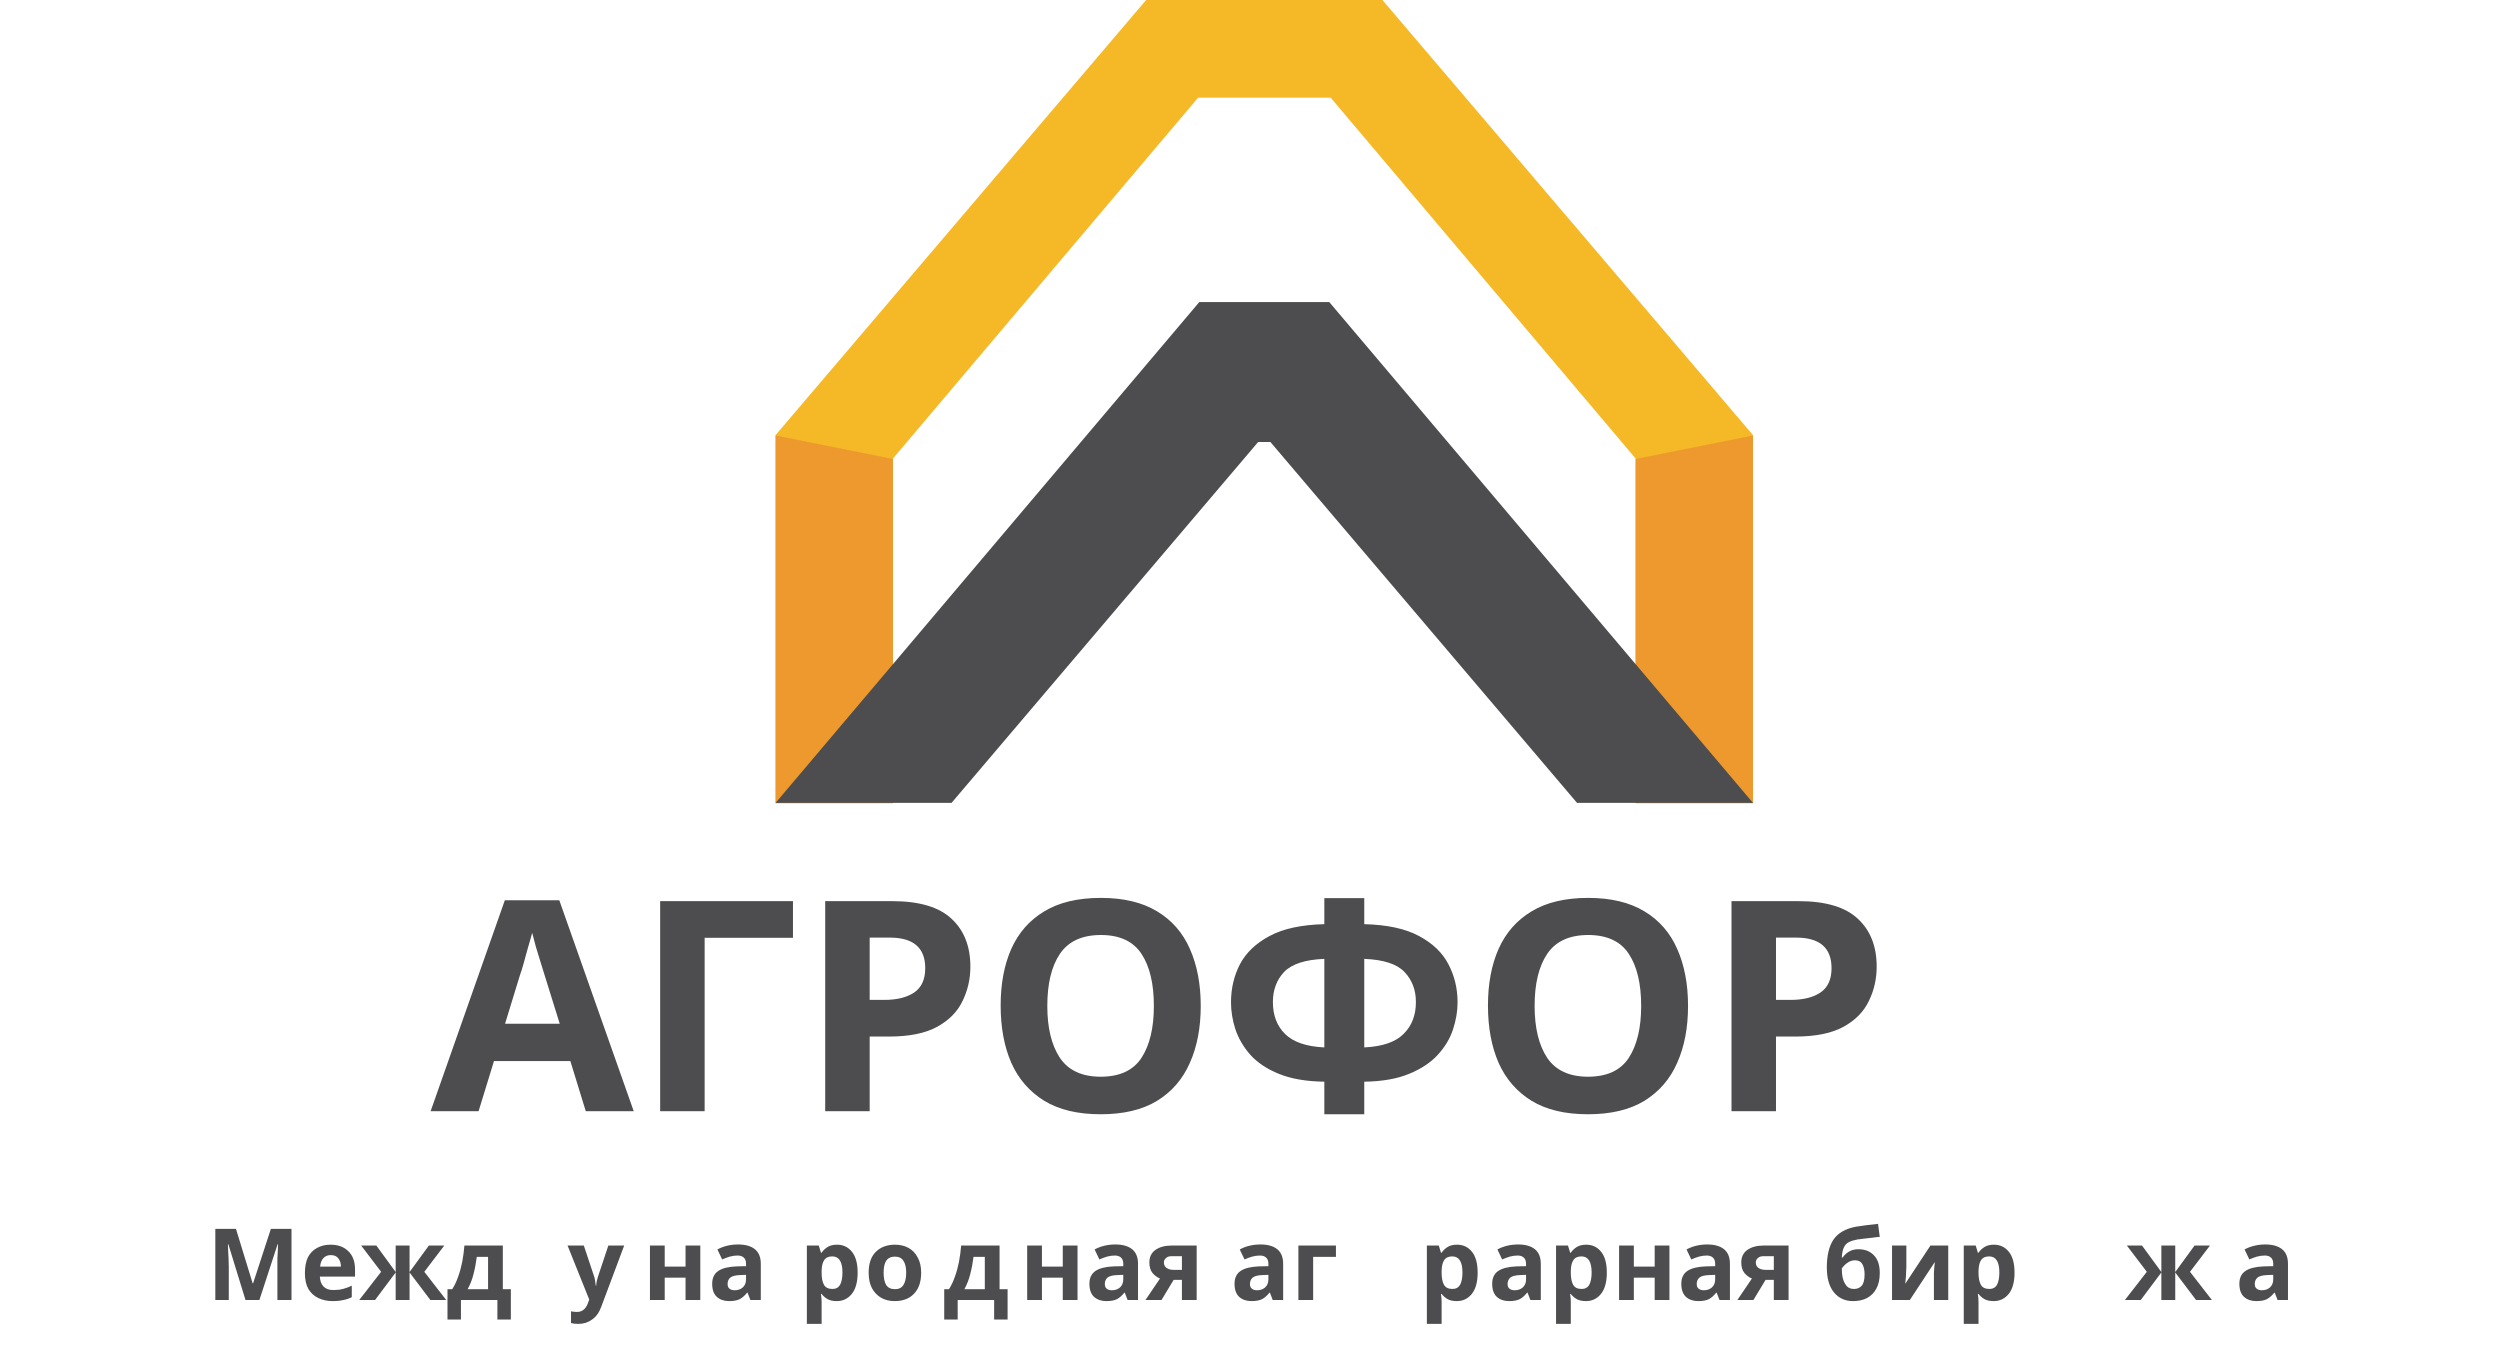
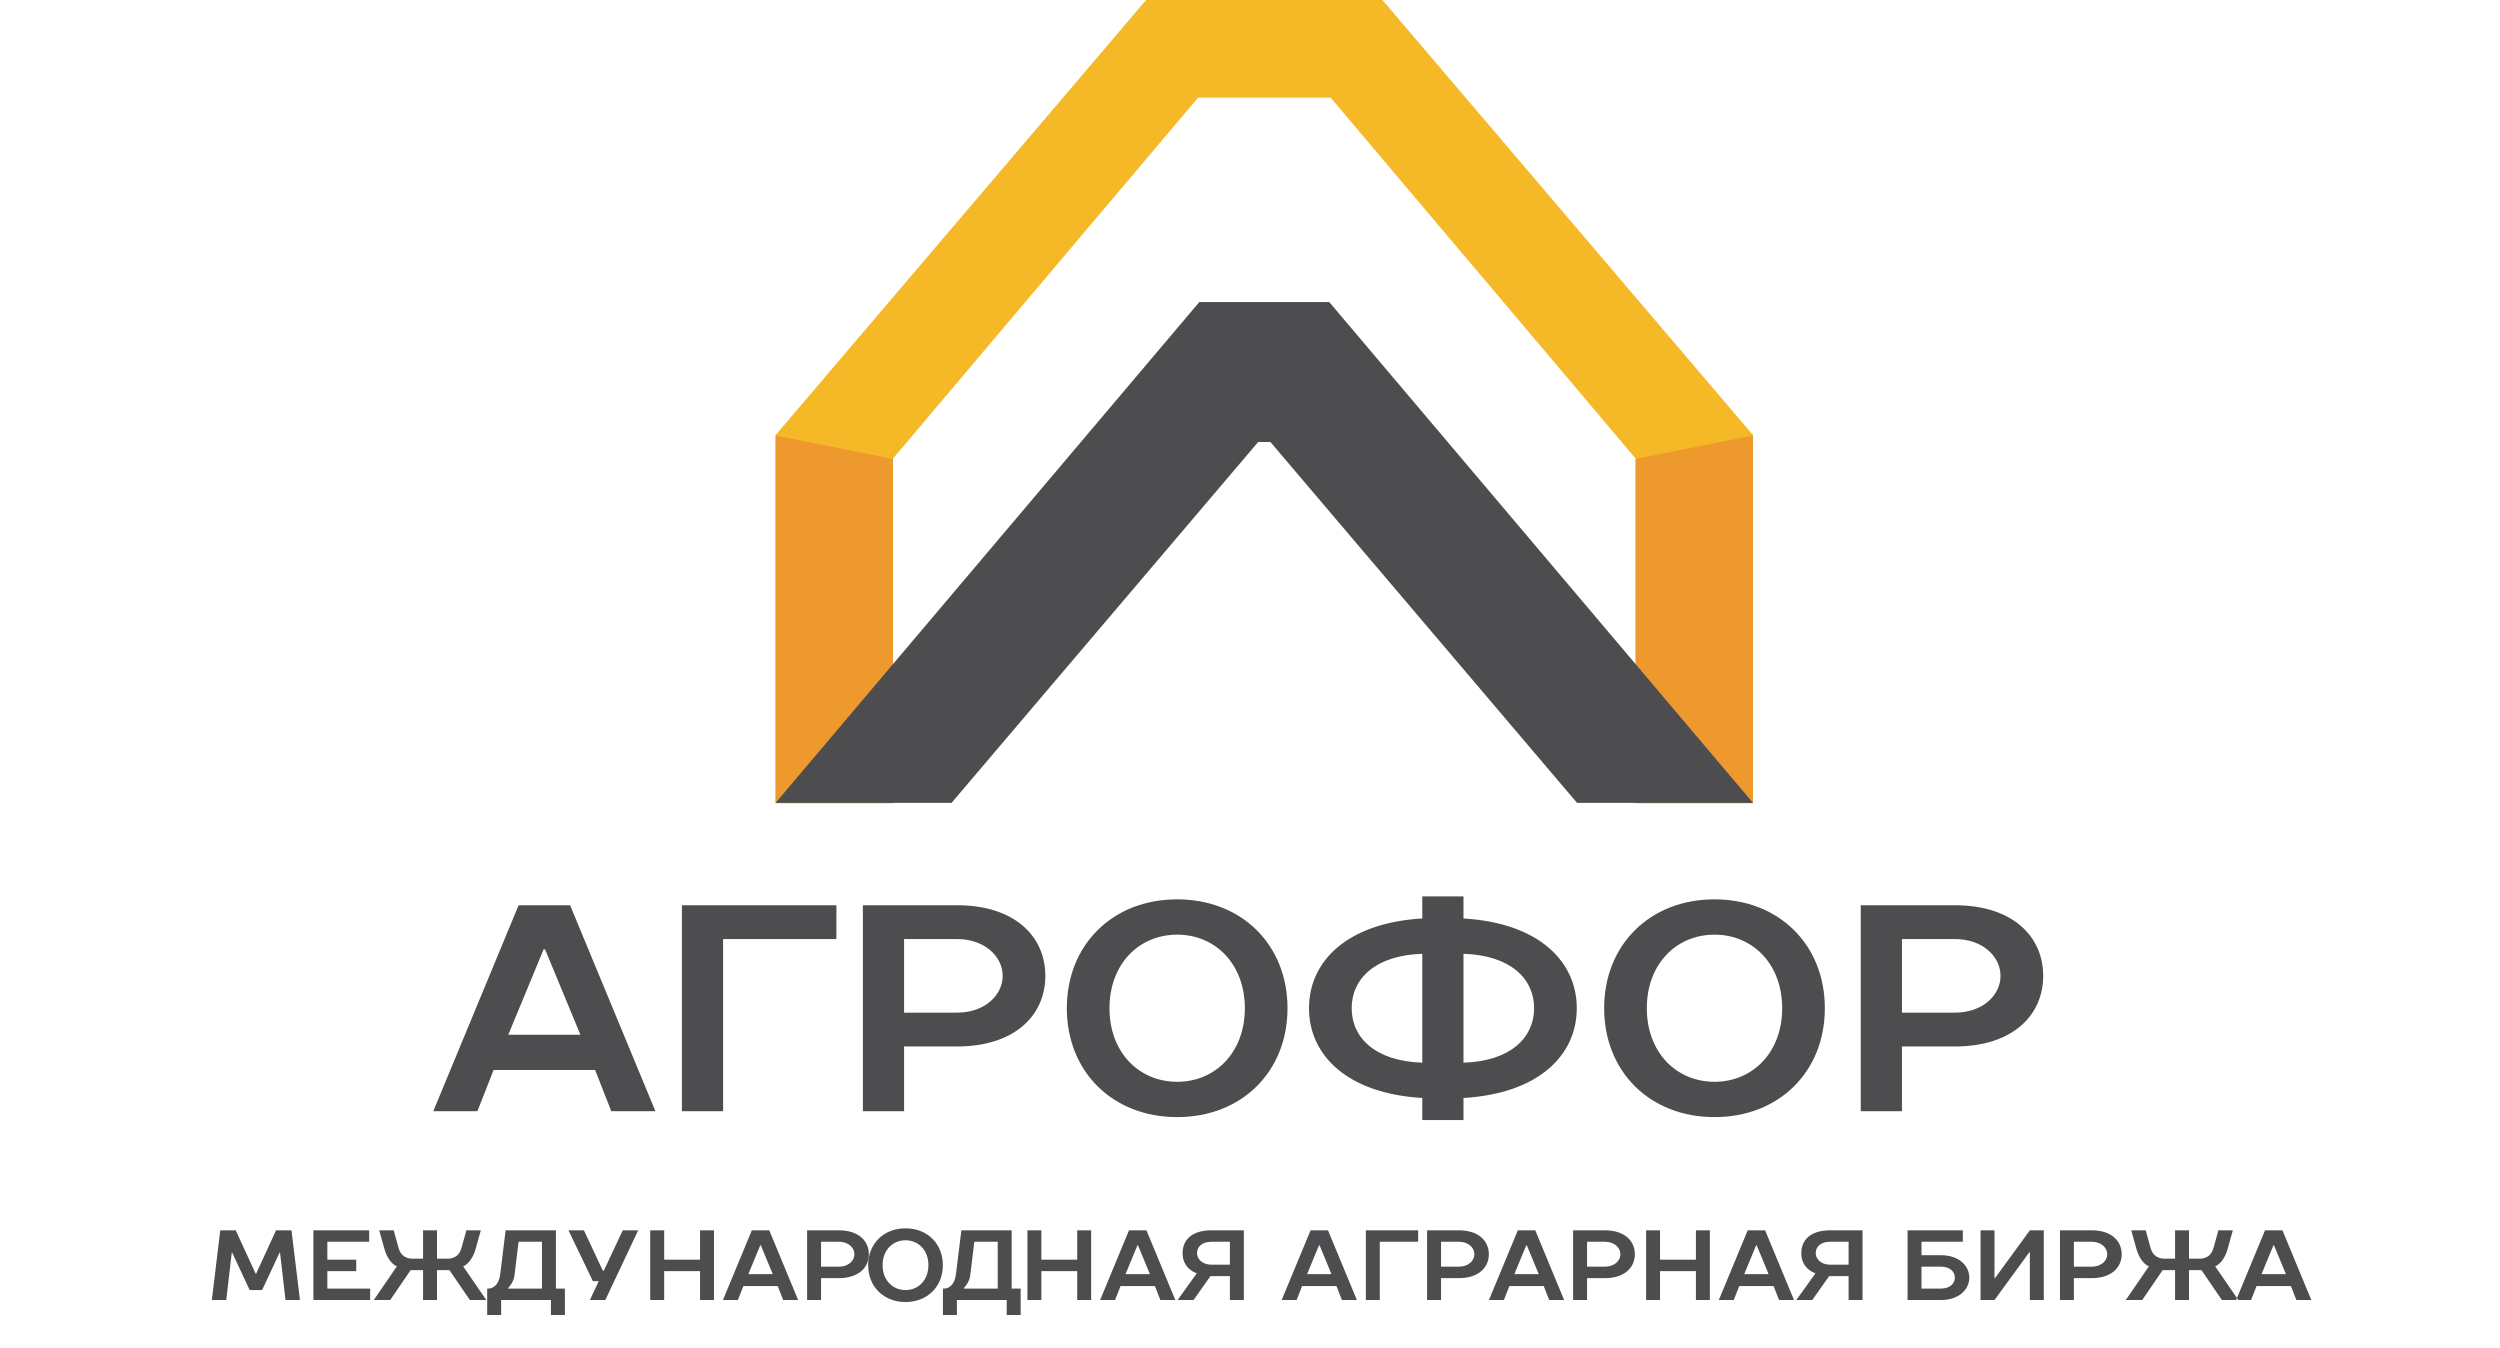
<svg xmlns="http://www.w3.org/2000/svg" width="180px" height="97px" viewBox="0 0 180 97" version="1.1">
  <defs />
  <g id="Page-1" stroke="none" stroke-width="1" fill="none" fill-rule="evenodd">
-     <g id="ЂЃ£Ѓ-†£аЃ" transform="translate(7, -1)">
-       <text id="АГРОФОР" font-family="Prosto Sans" font-size="21.187" font-weight="bold" fill="#4D4D4F">
-         <tspan x="24.004" y="81.008">АГРОФОР</tspan>
-       </text>
-       <path d="M92.119,0.513 L75.938,0.513 L48.843,32.326 L48.843,58.807 L57.293,58.807 L57.293,34.017 L79.262,8.034 L88.809,8.034 L110.767,34.017 L110.767,58.807 L119.214,58.807 L119.214,32.326 L92.119,0.513" id="Fill-1" fill="#F5B827" />
-       <text id="Международная-аграрная-биржа" font-family="Prosto Sans" font-size="7.171" font-weight="bold" fill="#4D4D4F">
-         <tspan x="7.863" y="94.602">Межд</tspan>
-         <tspan x="33.865" y="94.602" letter-spacing="0.143">у</tspan>
-         <tspan x="39.236" y="94.602">на</tspan>
-         <tspan x="50.531" y="94.602" letter-spacing="-0.287">р</tspan>
-         <tspan x="55.213" y="94.602" letter-spacing="-0.144">о</tspan>
-         <tspan x="60.892" y="94.602" letter-spacing="-0.143">д</tspan>
-         <tspan x="66.393" y="94.602">ная аг</tspan>
-         <tspan x="95.17" y="94.602" letter-spacing="-0.143">р</tspan>
-         <tspan x="100.14" y="94.602">арная бир</tspan>
-         <tspan x="145.991" y="94.602" letter-spacing="-0.143">ж</tspan>
-         <tspan x="153.937" y="94.602">а</tspan>
-       </text>
-       <path d="M48.843,58.837 L57.293,58.837 L57.293,34.047 L48.843,32.356 L48.843,58.837" id="Fill-2" fill="#ED992D" />
-       <path d="M119.214,58.837 L110.764,58.837 L110.764,34.047 L119.214,32.356 L119.214,58.837" id="Fill-3" fill="#ED992D" />
-       <path d="M79.35,22.748 L48.843,58.807 L61.511,58.807 L83.588,32.824 L84.469,32.824 L106.546,58.807 L119.214,58.807 L88.707,22.748 L79.35,22.748" id="Fill-4" fill="#4D4D4F" />
+     <g id="text" transform="translate(7, 64)" fill="#4D4D4F">
+       <path d="M34.047,1.177 L30.339,1.177 L24.195,16.008 L27.373,16.008 L28.538,13.042 L35.848,13.042 L37.013,16.008 L40.191,16.008 L34.047,1.177 Z M32.14,4.355 L32.246,4.355 L34.788,10.499 L29.597,10.499 L32.14,4.355 Z M42.098,16.008 L45.064,16.008 L45.064,3.613 L53.221,3.613 L53.221,1.177 L42.098,1.177 L42.098,16.008 Z M55.128,1.177 L55.128,16.008 L58.094,16.008 L58.094,11.347 L61.908,11.347 C66.04,11.347 68.264,9.122 68.264,6.262 C68.264,3.401 66.04,1.177 61.908,1.177 L55.128,1.177 Z M61.908,3.613 C63.921,3.613 65.192,4.884 65.192,6.262 C65.192,7.639 63.921,8.91 61.908,8.91 L58.094,8.91 L58.094,3.613 L61.908,3.613 Z M69.811,8.592 C69.811,13.148 73.095,16.432 77.756,16.432 C82.417,16.432 85.701,13.148 85.701,8.592 C85.701,4.037 82.417,0.753 77.756,0.753 C73.095,0.753 69.811,4.037 69.811,8.592 L69.811,8.592 Z M82.629,8.592 C82.629,11.77 80.51,13.889 77.756,13.889 C75.002,13.889 72.883,11.77 72.883,8.592 C72.883,5.414 75.002,3.295 77.756,3.295 C80.51,3.295 82.629,5.414 82.629,8.592 L82.629,8.592 Z M98.371,0.541 L95.405,0.541 L95.405,2.13 C90.002,2.448 87.248,5.202 87.248,8.592 C87.248,11.982 90.002,14.737 95.405,15.054 L95.405,16.643 L98.371,16.643 L98.371,15.054 C103.774,14.737 106.528,11.982 106.528,8.592 C106.528,5.202 103.774,2.448 98.371,2.13 L98.371,0.541 Z M98.371,4.673 C101.761,4.779 103.456,6.474 103.456,8.592 C103.456,10.711 101.761,12.406 98.371,12.512 L98.371,4.673 Z M95.405,12.512 C92.015,12.406 90.32,10.711 90.32,8.592 C90.32,6.474 92.015,4.779 95.405,4.673 L95.405,12.512 Z M108.499,8.592 C108.499,13.148 111.783,16.432 116.444,16.432 C121.105,16.432 124.389,13.148 124.389,8.592 C124.389,4.037 121.105,0.753 116.444,0.753 C111.783,0.753 108.499,4.037 108.499,8.592 L108.499,8.592 Z M121.317,8.592 C121.317,11.77 119.198,13.889 116.444,13.889 C113.69,13.889 111.571,11.77 111.571,8.592 C111.571,5.414 113.69,3.295 116.444,3.295 C119.198,3.295 121.317,5.414 121.317,8.592 L121.317,8.592 Z M126.974,1.177 L126.974,16.008 L129.94,16.008 L129.94,11.347 L133.754,11.347 C137.886,11.347 140.11,9.122 140.11,6.262 C140.11,3.401 137.886,1.177 133.754,1.177 L126.974,1.177 Z M133.754,3.613 C135.767,3.613 137.038,4.884 137.038,6.262 C137.038,7.639 135.767,8.91 133.754,8.91 L129.94,8.91 L129.94,3.613 L133.754,3.613 Z" id="АГРОФОР" />
+       <path d="M11.872,28.885 L13.127,26.196 L13.163,26.196 L13.557,29.602 L14.597,29.602 L13.987,24.583 L12.876,24.583 L11.442,27.702 L11.406,27.702 L9.972,24.583 L8.86,24.583 L8.251,29.602 L9.29,29.602 L9.685,26.196 L9.721,26.196 L10.976,28.885 L11.872,28.885 Z M15.565,29.602 L19.652,29.602 L19.652,28.778 L16.569,28.778 L16.569,27.523 L18.648,27.523 L18.648,26.698 L16.569,26.698 L16.569,25.407 L19.581,25.407 L19.581,24.583 L15.565,24.583 L15.565,29.602 Z M21.345,24.583 L20.305,24.583 L20.664,25.873 C20.972,26.985 21.56,27.164 21.56,27.164 L21.56,27.2 L19.911,29.602 L21.094,29.602 L22.564,27.451 L23.46,27.451 L23.46,29.602 L24.464,29.602 L24.464,27.451 L25.361,27.451 L26.831,29.602 L28.014,29.602 L26.364,27.2 L26.364,27.164 C26.364,27.164 26.953,26.985 27.261,25.873 L27.619,24.583 L26.58,24.583 L26.221,25.873 C26.099,26.304 25.791,26.626 25.217,26.626 L24.464,26.626 L24.464,24.583 L23.46,24.583 L23.46,26.626 L22.707,26.626 C22.134,26.626 21.825,26.304 21.703,25.873 L21.345,24.583 Z M29.405,24.583 L29.011,27.774 C28.932,28.419 28.58,28.778 28.15,28.778 L28.078,28.778 L28.078,30.678 L29.082,30.678 L29.082,29.602 L32.668,29.602 L32.668,30.678 L33.672,30.678 L33.672,28.778 L33.026,28.778 L33.026,24.583 L29.405,24.583 Z M30.05,27.774 L30.337,25.407 L32.022,25.407 L32.022,28.778 L29.584,28.778 L29.584,28.742 C29.584,28.742 30.015,28.312 30.05,27.774 L30.05,27.774 Z M35.472,29.602 L36.583,29.602 L38.95,24.583 L37.838,24.583 L36.476,27.487 L36.404,27.487 L35.041,24.583 L33.93,24.583 L35.687,28.24 L36.11,28.24 L35.472,29.602 Z M43.403,24.583 L43.403,26.698 L40.821,26.698 L40.821,24.583 L39.817,24.583 L39.817,29.602 L40.821,29.602 L40.821,27.523 L43.403,27.523 L43.403,29.602 L44.407,29.602 L44.407,24.583 L43.403,24.583 Z M48.387,24.583 L47.132,24.583 L45.052,29.602 L46.128,29.602 L46.522,28.598 L48.996,28.598 L49.391,29.602 L50.466,29.602 L48.387,24.583 Z M47.741,25.658 L47.777,25.658 L48.638,27.738 L46.881,27.738 L47.741,25.658 Z M51.112,24.583 L51.112,29.602 L52.116,29.602 L52.116,28.025 L53.406,28.025 C54.805,28.025 55.558,27.272 55.558,26.304 C55.558,25.336 54.805,24.583 53.406,24.583 L51.112,24.583 Z M53.406,25.407 C54.088,25.407 54.518,25.838 54.518,26.304 C54.518,26.77 54.088,27.2 53.406,27.2 L52.116,27.2 L52.116,25.407 L53.406,25.407 Z M55.507,27.092 C55.507,28.634 56.619,29.746 58.197,29.746 C59.774,29.746 60.886,28.634 60.886,27.092 C60.886,25.551 59.774,24.439 58.197,24.439 C56.619,24.439 55.507,25.551 55.507,27.092 L55.507,27.092 Z M59.846,27.092 C59.846,28.168 59.129,28.885 58.197,28.885 C57.264,28.885 56.547,28.168 56.547,27.092 C56.547,26.017 57.264,25.3 58.197,25.3 C59.129,25.3 59.846,26.017 59.846,27.092 L59.846,27.092 Z M62.219,24.583 L61.824,27.774 C61.745,28.419 61.394,28.778 60.964,28.778 L60.892,28.778 L60.892,30.678 L61.896,30.678 L61.896,29.602 L65.482,29.602 L65.482,30.678 L66.486,30.678 L66.486,28.778 L65.84,28.778 L65.84,24.583 L62.219,24.583 Z M62.864,27.774 L63.151,25.407 L64.836,25.407 L64.836,28.778 L62.398,28.778 L62.398,28.742 C62.398,28.742 62.828,28.312 62.864,27.774 L62.864,27.774 Z M70.559,24.583 L70.559,26.698 L67.978,26.698 L67.978,24.583 L66.974,24.583 L66.974,29.602 L67.978,29.602 L67.978,27.523 L70.559,27.523 L70.559,29.602 L71.563,29.602 L71.563,24.583 L70.559,24.583 Z M75.543,24.583 L74.288,24.583 L72.209,29.602 L73.284,29.602 L73.679,28.598 L76.153,28.598 L76.547,29.602 L77.623,29.602 L75.543,24.583 Z M74.898,25.658 L74.934,25.658 L75.794,27.738 L74.037,27.738 L74.898,25.658 Z M80.226,24.583 C78.82,24.583 78.146,25.264 78.146,26.232 C78.146,27.379 79.15,27.666 79.15,27.666 L79.15,27.702 L77.788,29.602 L78.935,29.602 L80.154,27.881 L81.552,27.881 L81.552,29.602 L82.556,29.602 L82.556,24.583 L80.226,24.583 Z M79.186,26.232 C79.186,25.766 79.545,25.407 80.226,25.407 L81.552,25.407 L81.552,27.057 L80.226,27.057 C79.545,27.057 79.186,26.626 79.186,26.232 L79.186,26.232 Z M88.616,24.583 L87.361,24.583 L85.281,29.602 L86.357,29.602 L86.751,28.598 L89.225,28.598 L89.62,29.602 L90.696,29.602 L88.616,24.583 Z M87.971,25.658 L88.006,25.658 L88.867,27.738 L87.11,27.738 L87.971,25.658 Z M91.341,29.602 L92.345,29.602 L92.345,25.407 L95.106,25.407 L95.106,24.583 L91.341,24.583 L91.341,29.602 Z M95.751,24.583 L95.751,29.602 L96.755,29.602 L96.755,28.025 L98.046,28.025 C99.444,28.025 100.197,27.272 100.197,26.304 C100.197,25.336 99.444,24.583 98.046,24.583 L95.751,24.583 Z M98.046,25.407 C98.727,25.407 99.157,25.838 99.157,26.304 C99.157,26.77 98.727,27.2 98.046,27.2 L96.755,27.2 L96.755,25.407 L98.046,25.407 Z M103.539,24.583 L102.284,24.583 L100.204,29.602 L101.28,29.602 L101.674,28.598 L104.148,28.598 L104.543,29.602 L105.618,29.602 L103.539,24.583 Z M102.893,25.658 L102.929,25.658 L103.79,27.738 L102.033,27.738 L102.893,25.658 Z M106.264,24.583 L106.264,29.602 L107.268,29.602 L107.268,28.025 L108.558,28.025 C109.957,28.025 110.71,27.272 110.71,26.304 C110.71,25.336 109.957,24.583 108.558,24.583 L106.264,24.583 Z M108.558,25.407 C109.24,25.407 109.67,25.838 109.67,26.304 C109.67,26.77 109.24,27.2 108.558,27.2 L107.268,27.2 L107.268,25.407 L108.558,25.407 Z M115.106,24.583 L115.106,26.698 L112.524,26.698 L112.524,24.583 L111.52,24.583 L111.52,29.602 L112.524,29.602 L112.524,27.523 L115.106,27.523 L115.106,29.602 L116.11,29.602 L116.11,24.583 L115.106,24.583 Z M120.089,24.583 L118.835,24.583 L116.755,29.602 L117.831,29.602 L118.225,28.598 L120.699,28.598 L121.093,29.602 L122.169,29.602 L120.089,24.583 Z M119.444,25.658 L119.48,25.658 L120.34,27.738 L118.584,27.738 L119.444,25.658 Z M124.772,24.583 C123.367,24.583 122.693,25.264 122.693,26.232 C122.693,27.379 123.696,27.666 123.696,27.666 L123.696,27.702 L122.334,29.602 L123.481,29.602 L124.7,27.881 L126.099,27.881 L126.099,29.602 L127.103,29.602 L127.103,24.583 L124.772,24.583 Z M123.732,26.232 C123.732,25.766 124.091,25.407 124.772,25.407 L126.099,25.407 L126.099,27.057 L124.772,27.057 C124.091,27.057 123.732,26.626 123.732,26.232 L123.732,26.232 Z M131.348,28.778 L131.348,27.2 L132.746,27.2 C133.392,27.2 133.75,27.559 133.75,27.989 C133.75,28.419 133.392,28.778 132.746,28.778 L131.348,28.778 Z M134.79,27.989 C134.79,27.128 134.037,26.375 132.746,26.375 L131.348,26.375 L131.348,25.407 L134.324,25.407 L134.324,24.583 L130.344,24.583 L130.344,29.602 L132.746,29.602 C134.037,29.602 134.79,28.849 134.79,27.989 L134.79,27.989 Z M136.604,29.602 L139.114,26.16 L139.15,26.16 L139.15,29.602 L140.154,29.602 L140.154,24.583 L139.15,24.583 L136.64,28.025 L136.604,28.025 L136.604,24.583 L135.6,24.583 L135.6,29.602 L136.604,29.602 Z M141.316,24.583 L141.316,29.602 L142.32,29.602 L142.32,28.025 L143.61,28.025 C145.009,28.025 145.762,27.272 145.762,26.304 C145.762,25.336 145.009,24.583 143.61,24.583 L141.316,24.583 Z M143.61,25.407 C144.292,25.407 144.722,25.838 144.722,26.304 C144.722,26.77 144.292,27.2 143.61,27.2 L142.32,27.2 L142.32,25.407 L143.61,25.407 Z M147.49,24.583 L146.45,24.583 L146.809,25.873 C147.117,26.985 147.705,27.164 147.705,27.164 L147.705,27.2 L146.056,29.602 L147.239,29.602 L148.709,27.451 L149.605,27.451 L149.605,29.602 L150.609,29.602 L150.609,27.451 L151.506,27.451 L152.976,29.602 L154.159,29.602 L152.51,27.2 L152.51,27.164 C152.51,27.164 153.098,26.985 153.406,25.873 L153.764,24.583 L152.725,24.583 L152.366,25.873 C152.244,26.304 151.936,26.626 151.362,26.626 L150.609,26.626 L150.609,24.583 L149.605,24.583 L149.605,26.626 L148.852,26.626 C148.279,26.626 147.97,26.304 147.848,25.873 L147.49,24.583 Z M157.336,24.583 L156.081,24.583 L154.001,29.602 L155.077,29.602 L155.471,28.598 L157.945,28.598 L158.34,29.602 L159.415,29.602 L157.336,24.583 Z M156.69,25.658 L156.726,25.658 L157.587,27.738 L155.83,27.738 L156.69,25.658 Z" id="Международная-аграрная-биржа" />
+     </g>
+     <g id="ЂЃ£Ѓ-†£аЃ" transform="translate(55, -1)">
+       <path d="M44.119,0.513 L27.938,0.513 L0.843,32.326 L0.843,58.807 L9.293,58.807 L9.293,34.017 L31.262,8.034 L40.809,8.034 L62.767,34.017 L62.767,58.807 L71.214,58.807 L71.214,32.326 L44.119,0.513" id="Fill-1" fill="#F5B827" />
+       <path d="M0.843,58.837 L9.293,58.837 L9.293,34.047 L0.843,32.356 L0.843,58.837" id="Fill-2" fill="#ED992D" />
+       <path d="M71.214,58.837 L62.764,58.837 L62.764,34.047 L71.214,32.356 L71.214,58.837" id="Fill-3" fill="#ED992D" />
+       <path d="M31.35,22.748 L0.843,58.807 L13.511,58.807 L35.588,32.824 L36.469,32.824 L58.546,58.807 L71.214,58.807 L40.707,22.748 L31.35,22.748" id="Fill-4" fill="#4D4D4F" />
    </g>
  </g>
</svg>
